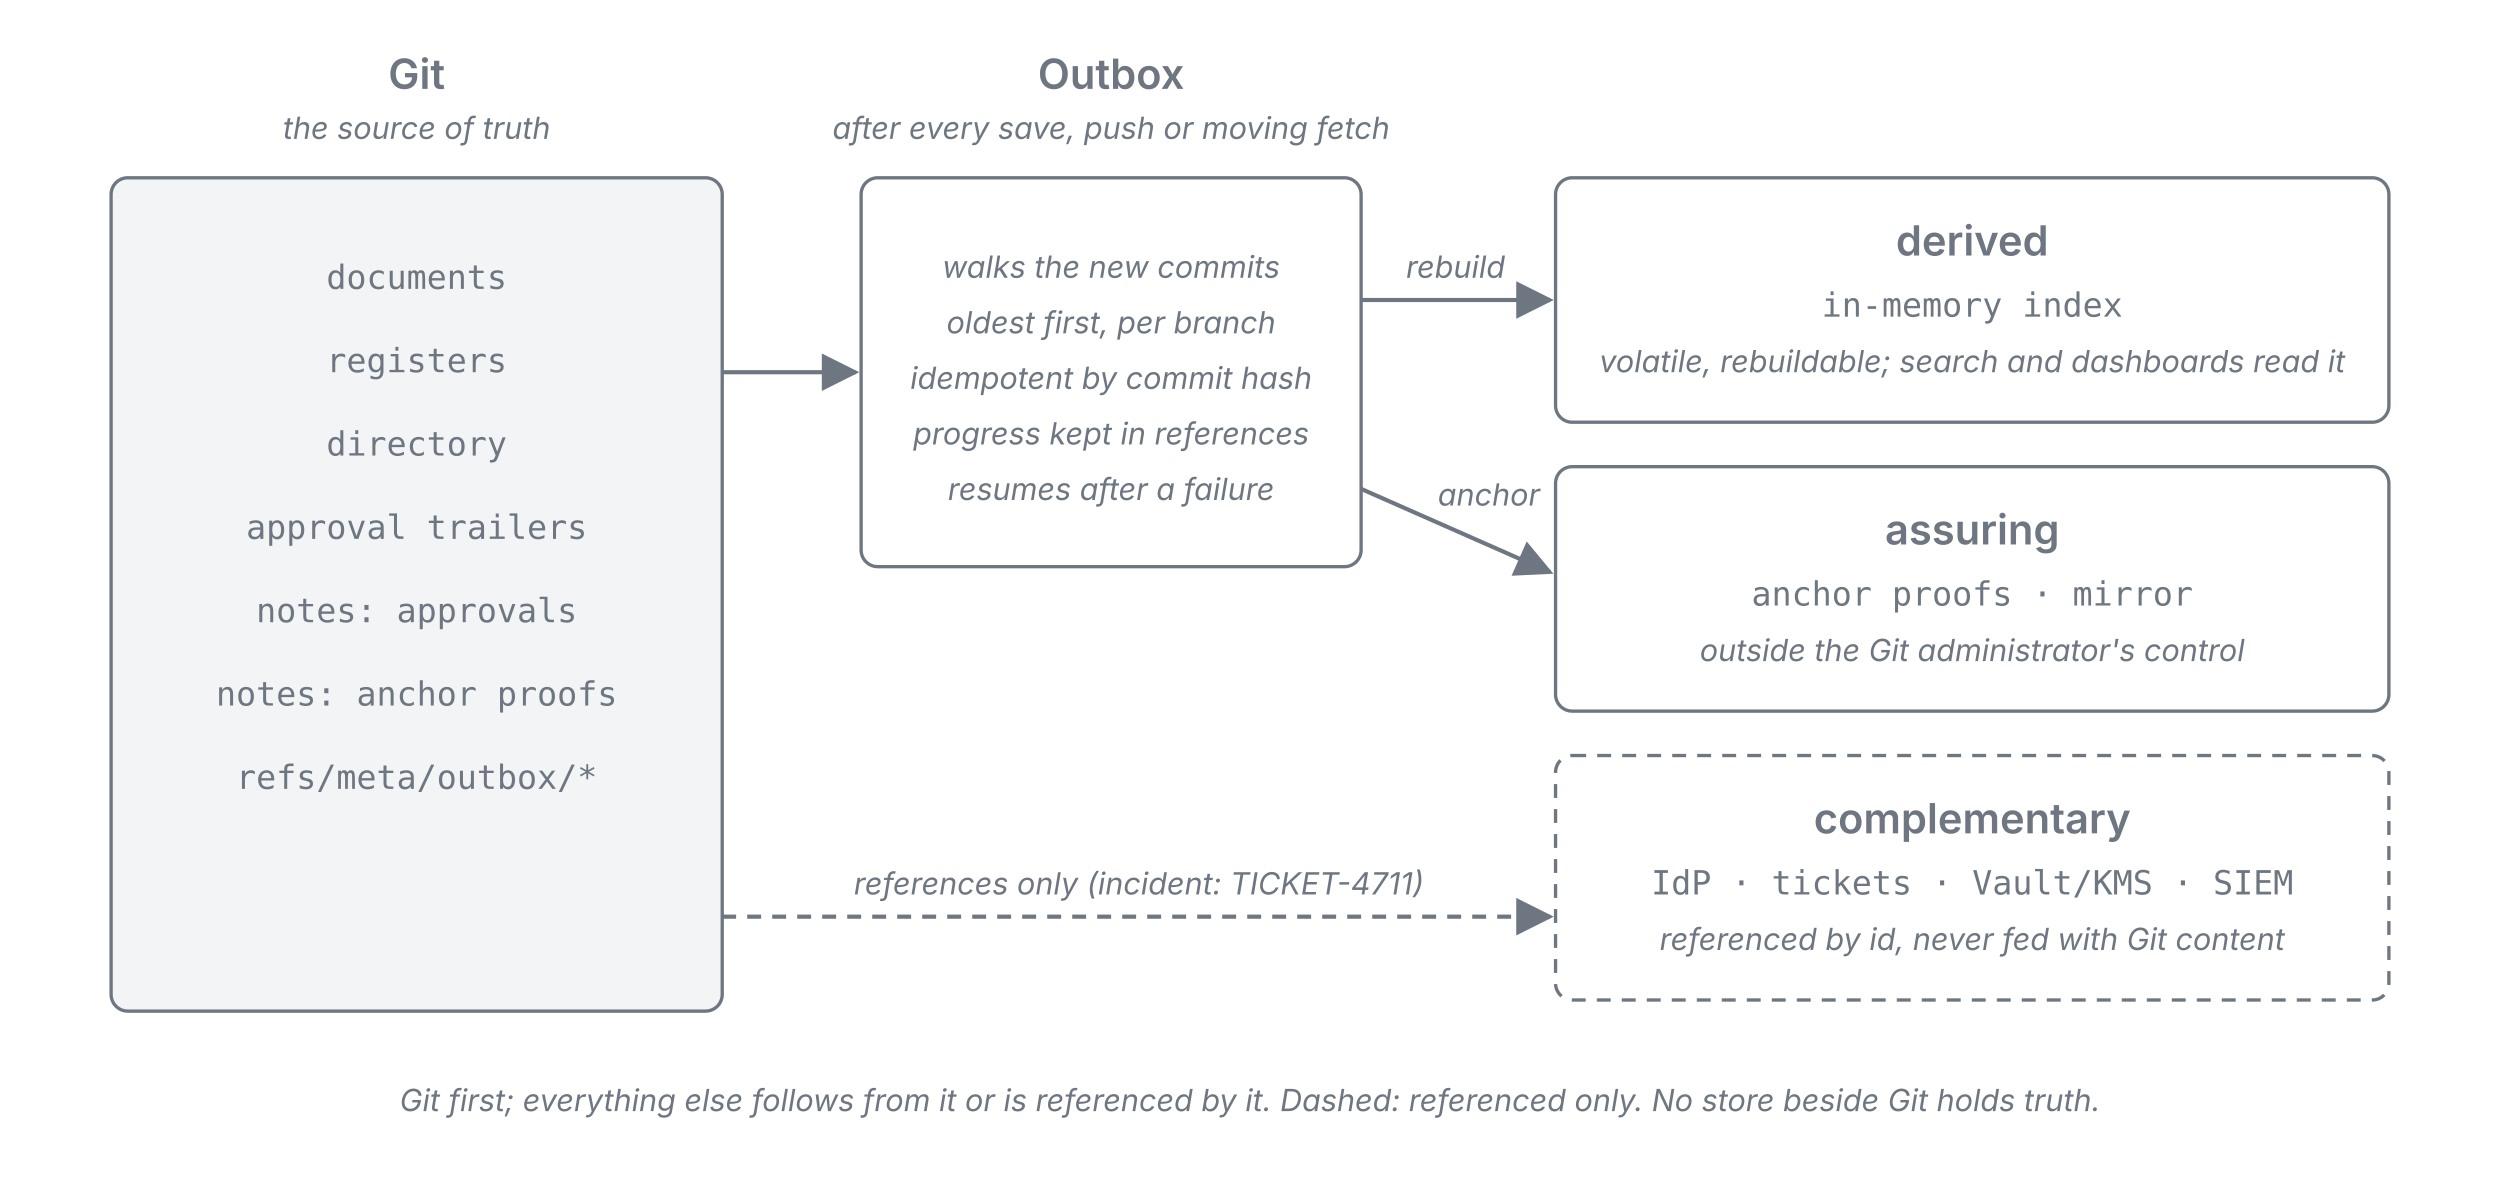
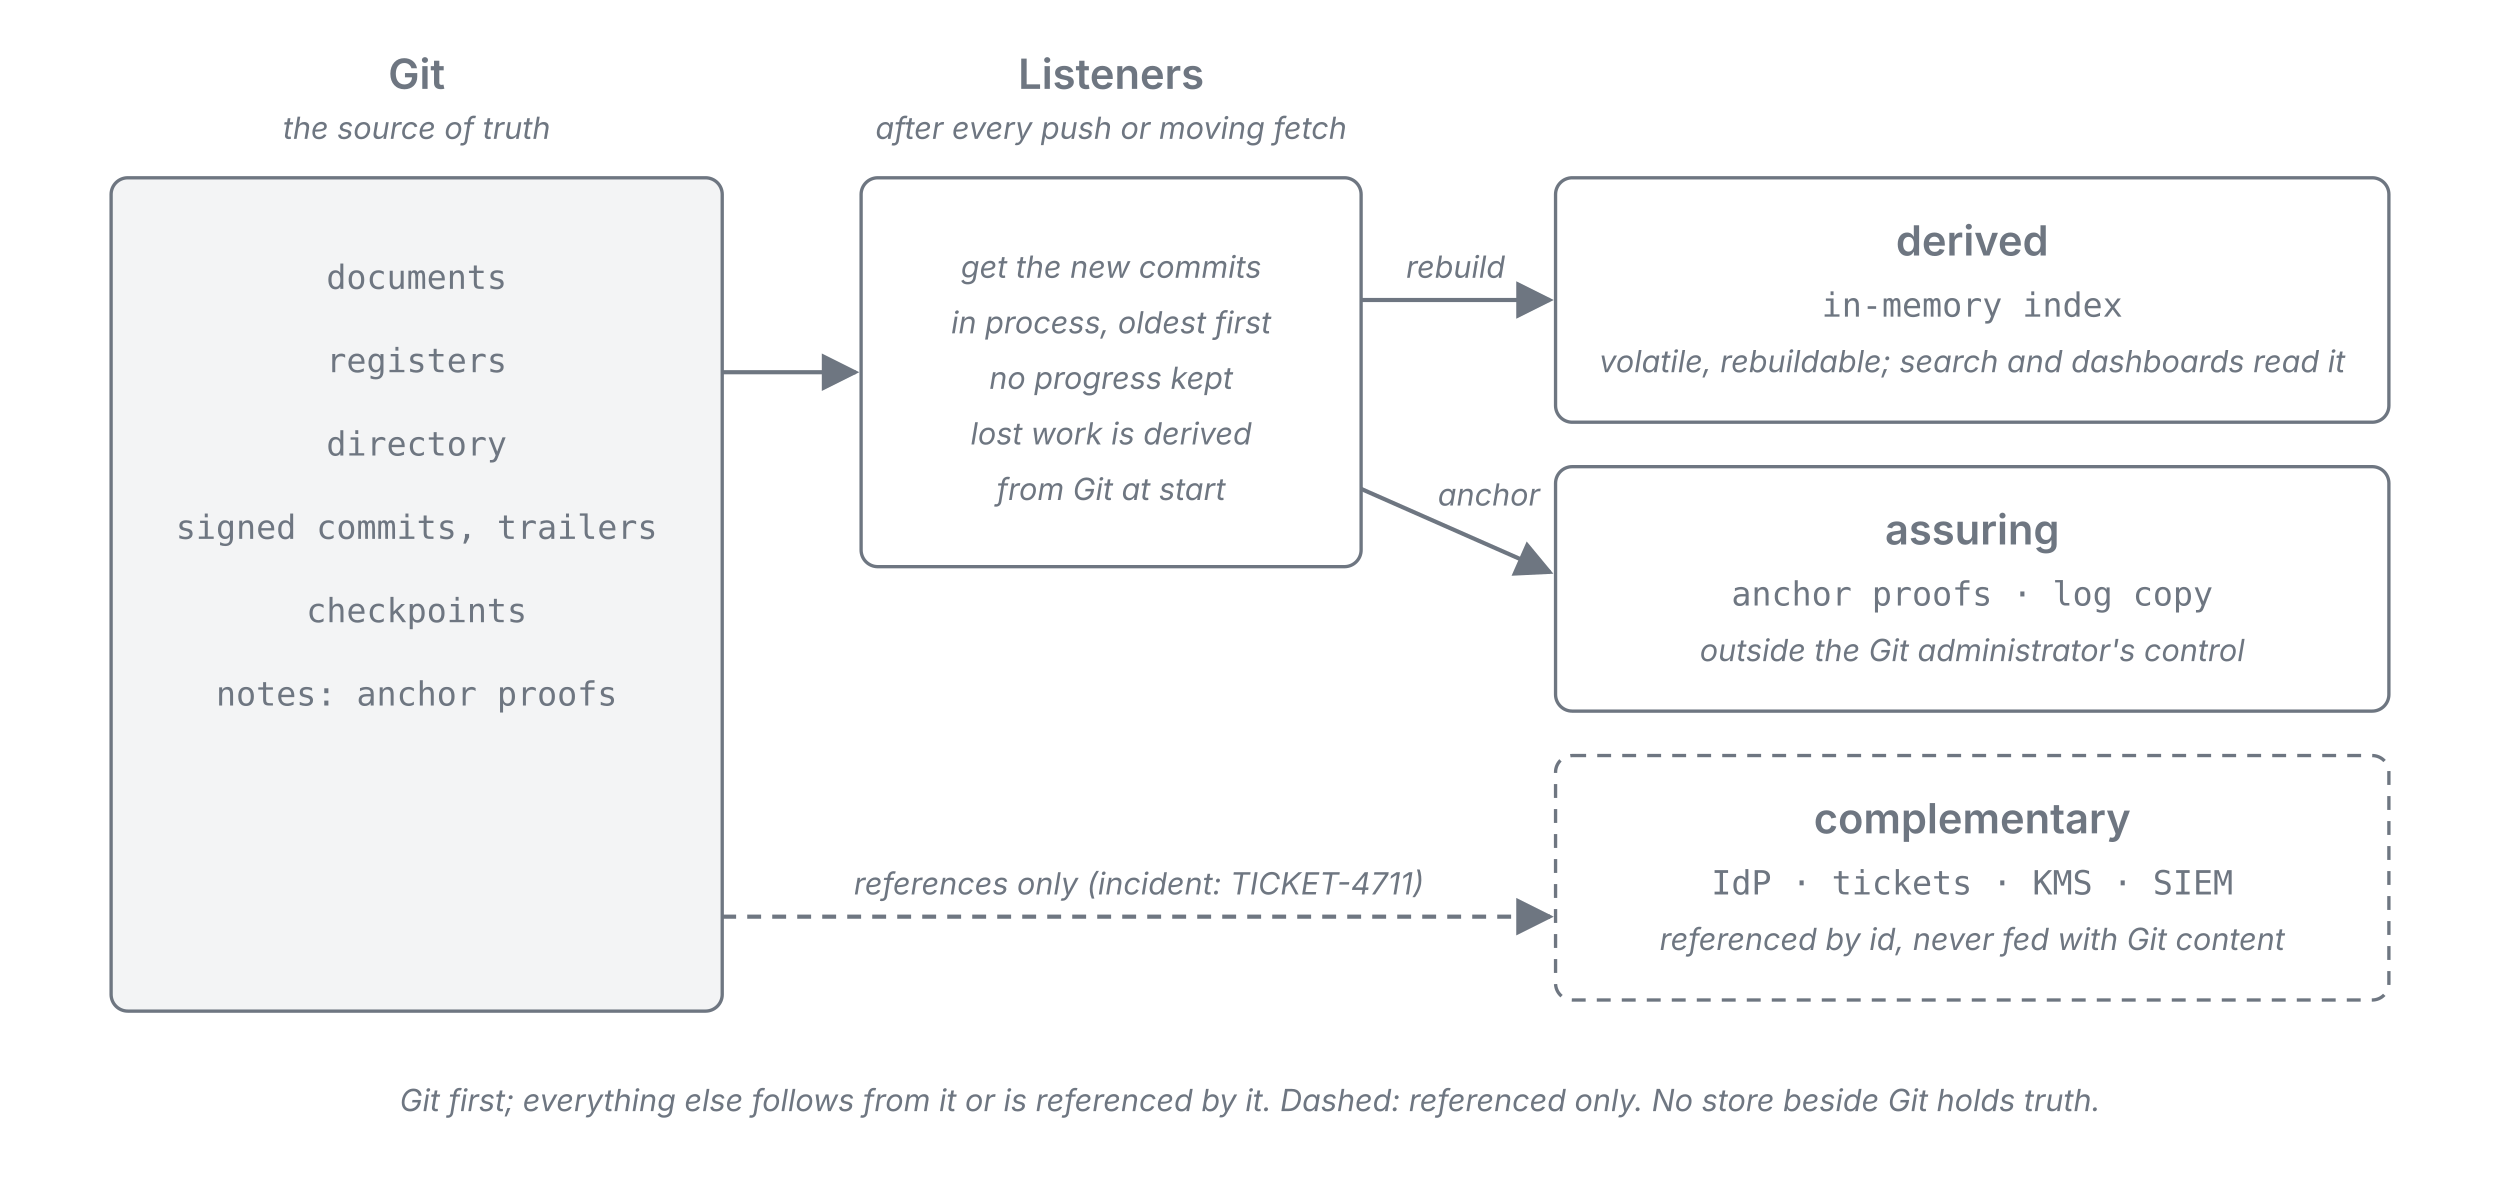
<svg xmlns="http://www.w3.org/2000/svg" viewBox="0 0 900 424" role="img" aria-labelledby="title desc" font-family="ui-sans-serif, -apple-system, system-ui, 'Segoe UI', sans-serif">
  <defs>
    <marker id="arrow" viewBox="0 0 10 10" refX="9" refY="5" markerWidth="9" markerHeight="9" orient="auto">
      <path d="M0,0 L10,5 L0,10 z" class="arrow-fill" />
    </marker>
    <style>
      .hdr        { font-size: 15px; font-weight: 600; fill: #6e7681; text-anchor: middle; }
      .hdr-l      { font-size: 15px; font-weight: 600; fill: #6e7681; text-anchor: start; }
      .sub        { font-size: 11px; fill: #6e7681; text-anchor: middle; font-style: italic; }
      .sub-l      { font-size: 11px; fill: #6e7681; text-anchor: start; font-style: italic; }
      .item       { font-size: 12px; fill: #6e7681; font-family: ui-monospace, "SF Mono", Menlo, Consolas, monospace; }
      .item-c     { font-size: 12px; fill: #6e7681; font-family: ui-monospace, "SF Mono", Menlo, Consolas, monospace; text-anchor: middle; }
      .item-b     { font-size: 12px; fill: #6e7681; font-family: ui-monospace, "SF Mono", Menlo, Consolas, monospace; text-anchor: middle; font-weight: 700; }
      .lbl        { font-size: 11px; fill: #6e7681; text-anchor: middle; font-style: italic; }
      .caption    { font-size: 11px; fill: #6e7681; text-anchor: middle; font-style: italic; }
      .stroke     { stroke: #6e7681; stroke-width: 1.2; fill: none; }
      .stroke-d   { stroke: #6e7681; stroke-width: 1.2; fill: none; stroke-dasharray: 5 4; }
      .tint       { stroke: #6e7681; stroke-width: 1.2; fill: #6e7681; fill-opacity: 0.08; }
      .arrow      { stroke: #6e7681; stroke-width: 1.5; fill: none; }
      .ref-edge   { stroke: #6e7681; stroke-width: 1.5; fill: none; stroke-dasharray: 5 4; }
      .arrow-fill { fill: #6e7681; }
      .sep        { stroke: #6e7681; stroke-width: 0.6; stroke-dasharray: 3 3; }
    </style>
  </defs>
  <text x="150" y="32" class="hdr">Git</text>
  <text x="150" y="50" class="sub">the source of truth</text>
  <rect class="tint" x="40" y="64" width="220" height="300" rx="6" ry="6" />
  <text x="150" y="104" class="item-c">documents</text>
  <text x="150" y="134" class="item-c">registers</text>
  <text x="150" y="164" class="item-c">directory</text>
-   <text x="150" y="194" class="item-c">approval trailers</text>
-   <text x="150" y="224" class="item-c">notes: approvals</text>
+   <text x="150" y="194" class="item-c">signed commits, trailers</text>
+   <text x="150" y="224" class="item-c">checkpoints</text>
  <text x="150" y="254" class="item-c">notes: anchor proofs</text>
-   <text x="150" y="284" class="item-c">refs/meta/outbox/*</text>
-   <text x="400" y="32" class="hdr">Outbox</text>
-   <text x="400" y="50" class="sub">after every save, push or moving fetch</text>
+   <text x="400" y="32" class="hdr">Listeners</text>
+   <text x="400" y="50" class="sub">after every push or moving fetch</text>
  <rect class="stroke" x="310" y="64" width="180" height="140" rx="6" ry="6" />
-   <text x="400" y="100" class="sub">walks the new commits</text>
-   <text x="400" y="120" class="sub">oldest first, per branch</text>
-   <text x="400" y="140" class="sub">idempotent by commit hash</text>
-   <text x="400" y="160" class="sub">progress kept in references</text>
-   <text x="400" y="180" class="sub">resumes after a failure</text>
+   <text x="400" y="100" class="sub">get the new commits</text>
+   <text x="400" y="120" class="sub">in process, oldest first</text>
+   <text x="400" y="140" class="sub">no progress kept</text>
+   <text x="400" y="160" class="sub">lost work is derived</text>
+   <text x="400" y="180" class="sub">from Git at start</text>
  <line class="arrow" x1="260" y1="134" x2="308" y2="134" marker-end="url(#arrow)" />
  <rect class="stroke" x="560" y="64" width="300" height="88" rx="6" ry="6" />
  <text x="710" y="92" class="hdr">derived</text>
  <text x="710" y="114" class="item-c">in-memory index</text>
  <text x="710" y="134" class="sub">volatile, rebuildable; search and dashboards read it</text>
  <rect class="stroke" x="560" y="168" width="300" height="88" rx="6" ry="6" />
  <text x="710" y="196" class="hdr">assuring</text>
-   <text x="710" y="218" class="item-c">anchor proofs · mirror</text>
+   <text x="710" y="218" class="item-c">anchor proofs · log copy</text>
  <text x="710" y="238" class="sub">outside the Git administrator's control</text>
  <rect class="stroke-d" x="560" y="272" width="300" height="88" rx="6" ry="6" />
  <text x="710" y="300" class="hdr">complementary</text>
-   <text x="710" y="322" class="item-c">IdP · tickets · Vault/KMS · SIEM</text>
+   <text x="710" y="322" class="item-c">IdP · tickets · KMS · SIEM</text>
  <text x="710" y="342" class="sub">referenced by id, never fed with Git content</text>
  <line class="arrow" x1="490" y1="108" x2="558" y2="108" marker-end="url(#arrow)" />
  <text x="524" y="100" class="lbl">rebuild</text>
  <line class="arrow" x1="490" y1="176" x2="558" y2="206" marker-end="url(#arrow)" />
  <text x="536" y="182" class="lbl">anchor</text>
  <path class="ref-edge" d="M260,330 L558,330" marker-end="url(#arrow)" />
  <text x="410" y="322" class="lbl">references only (incident: TICKET-4711)</text>
  <text x="450" y="400" class="caption">Git first; everything else follows from it or is referenced by it. Dashed: referenced only. No store beside Git holds truth.</text>
</svg>
